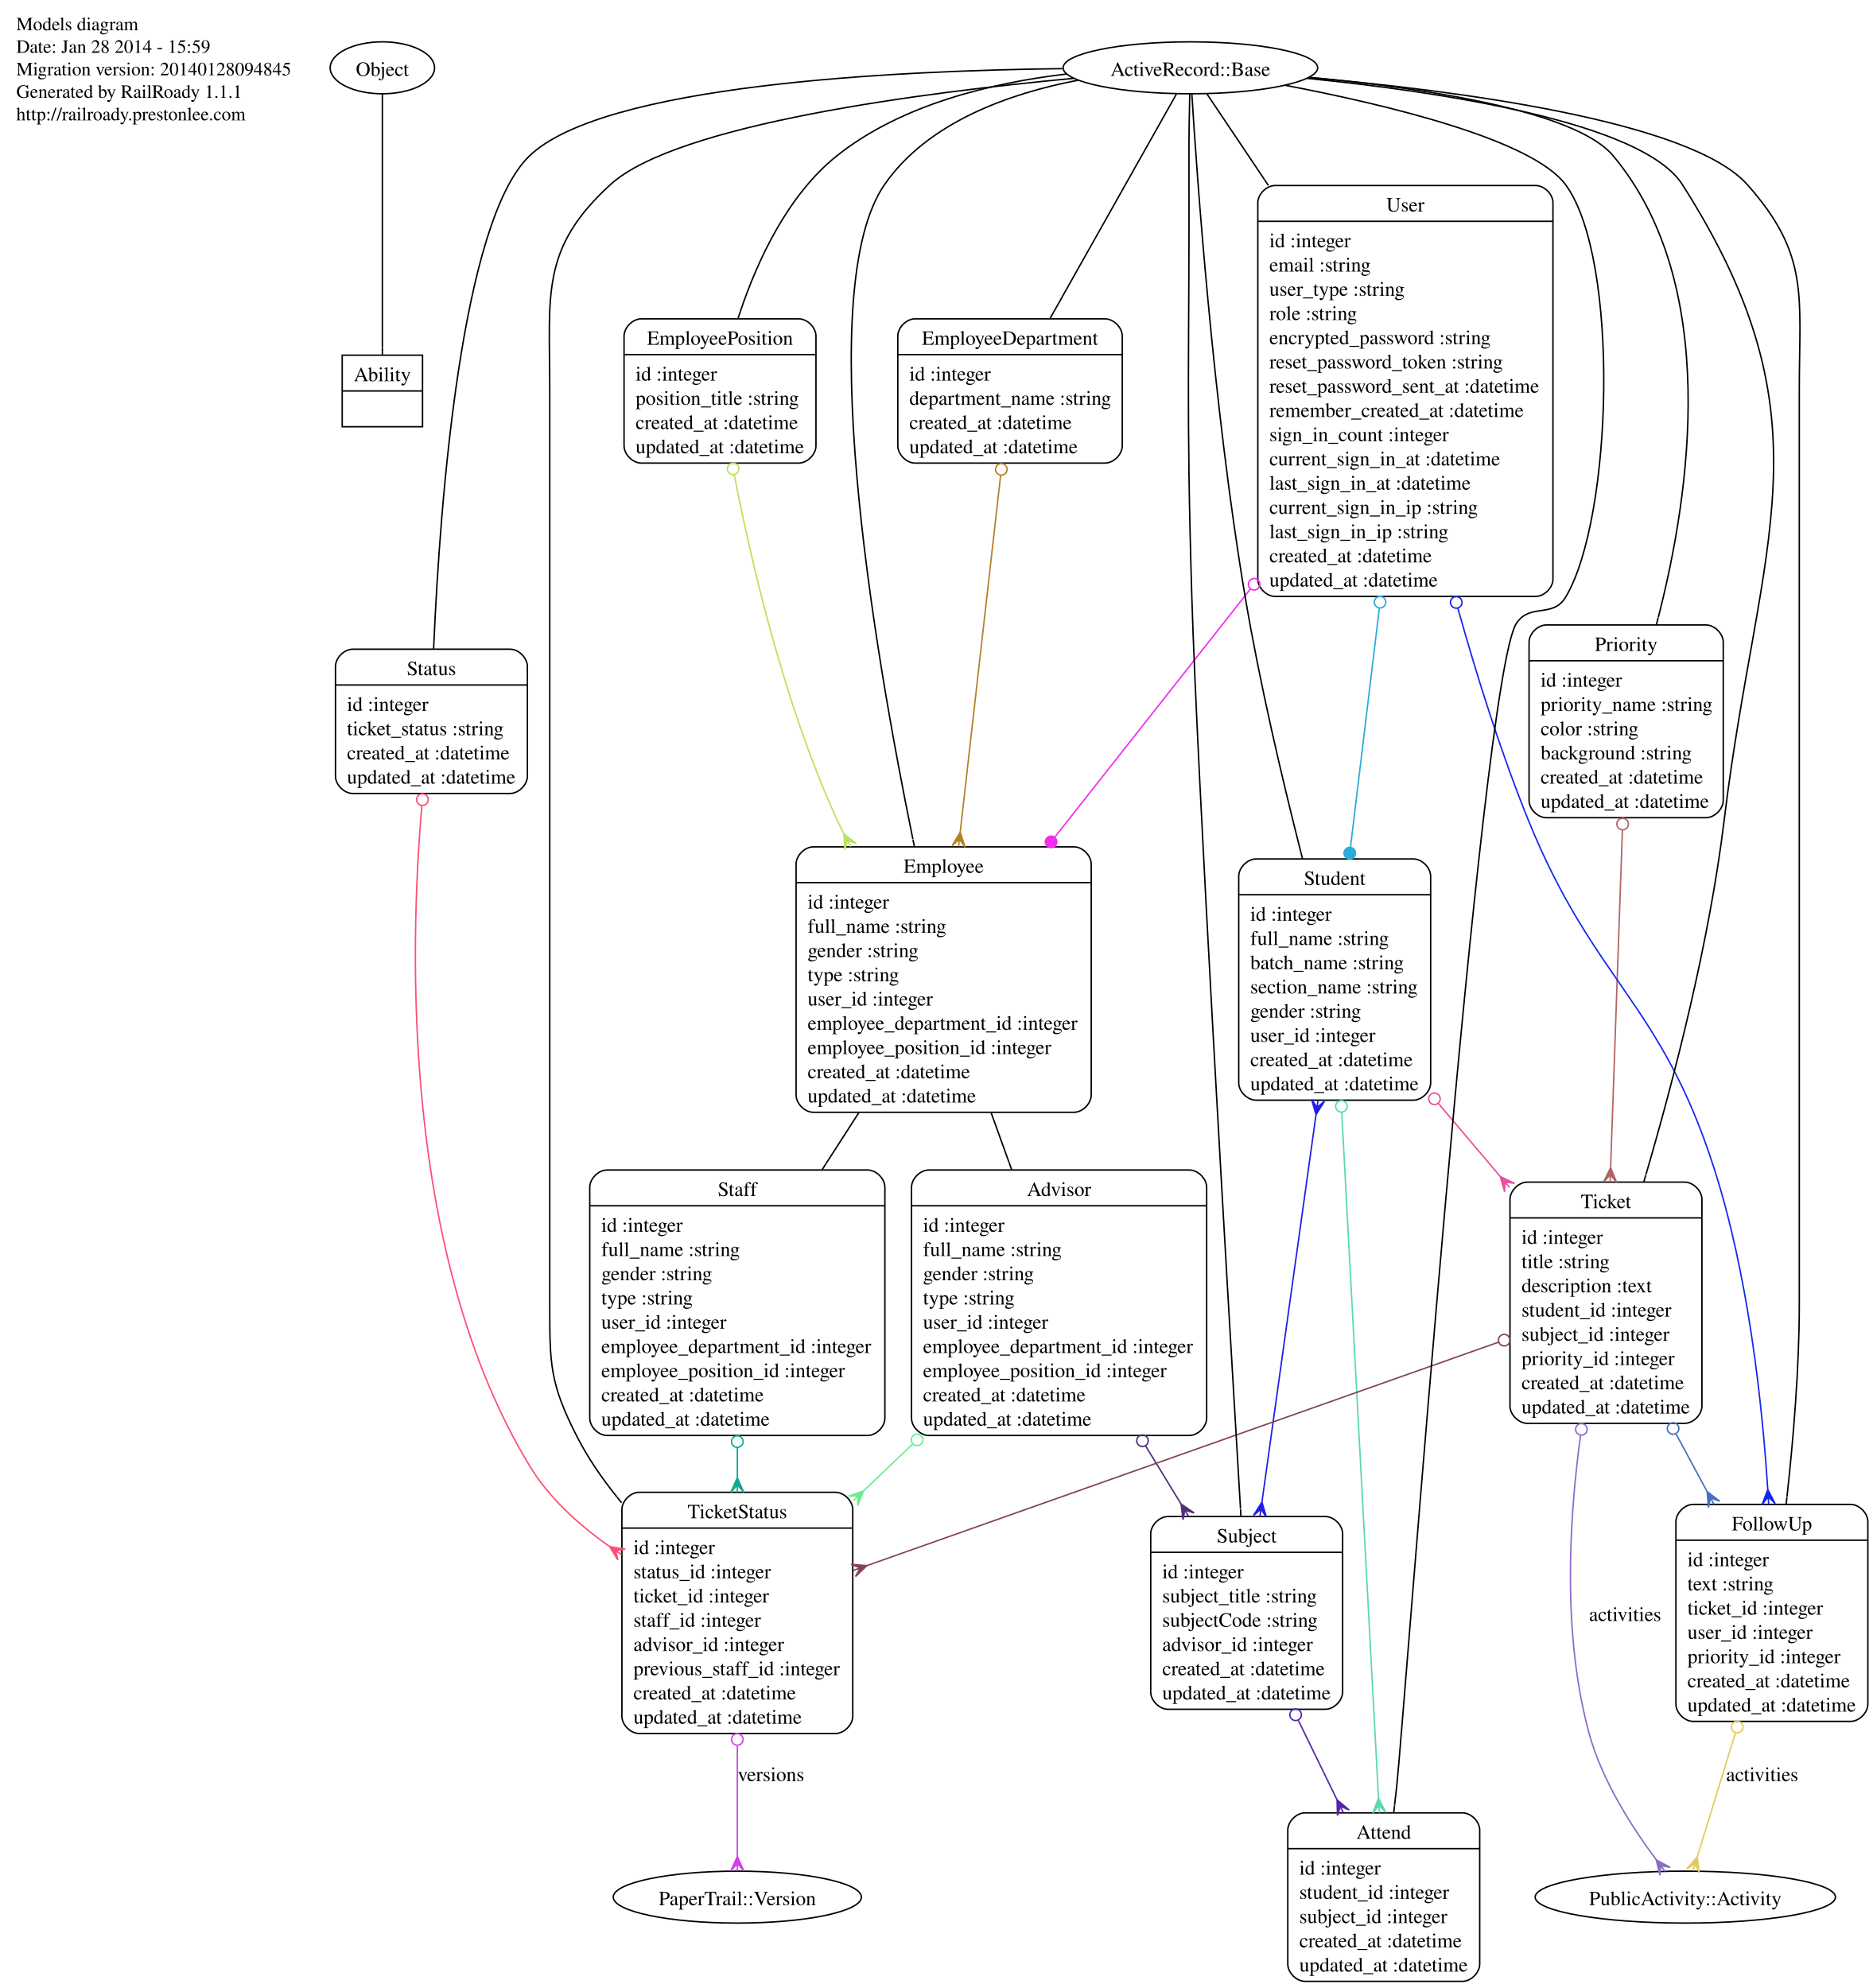
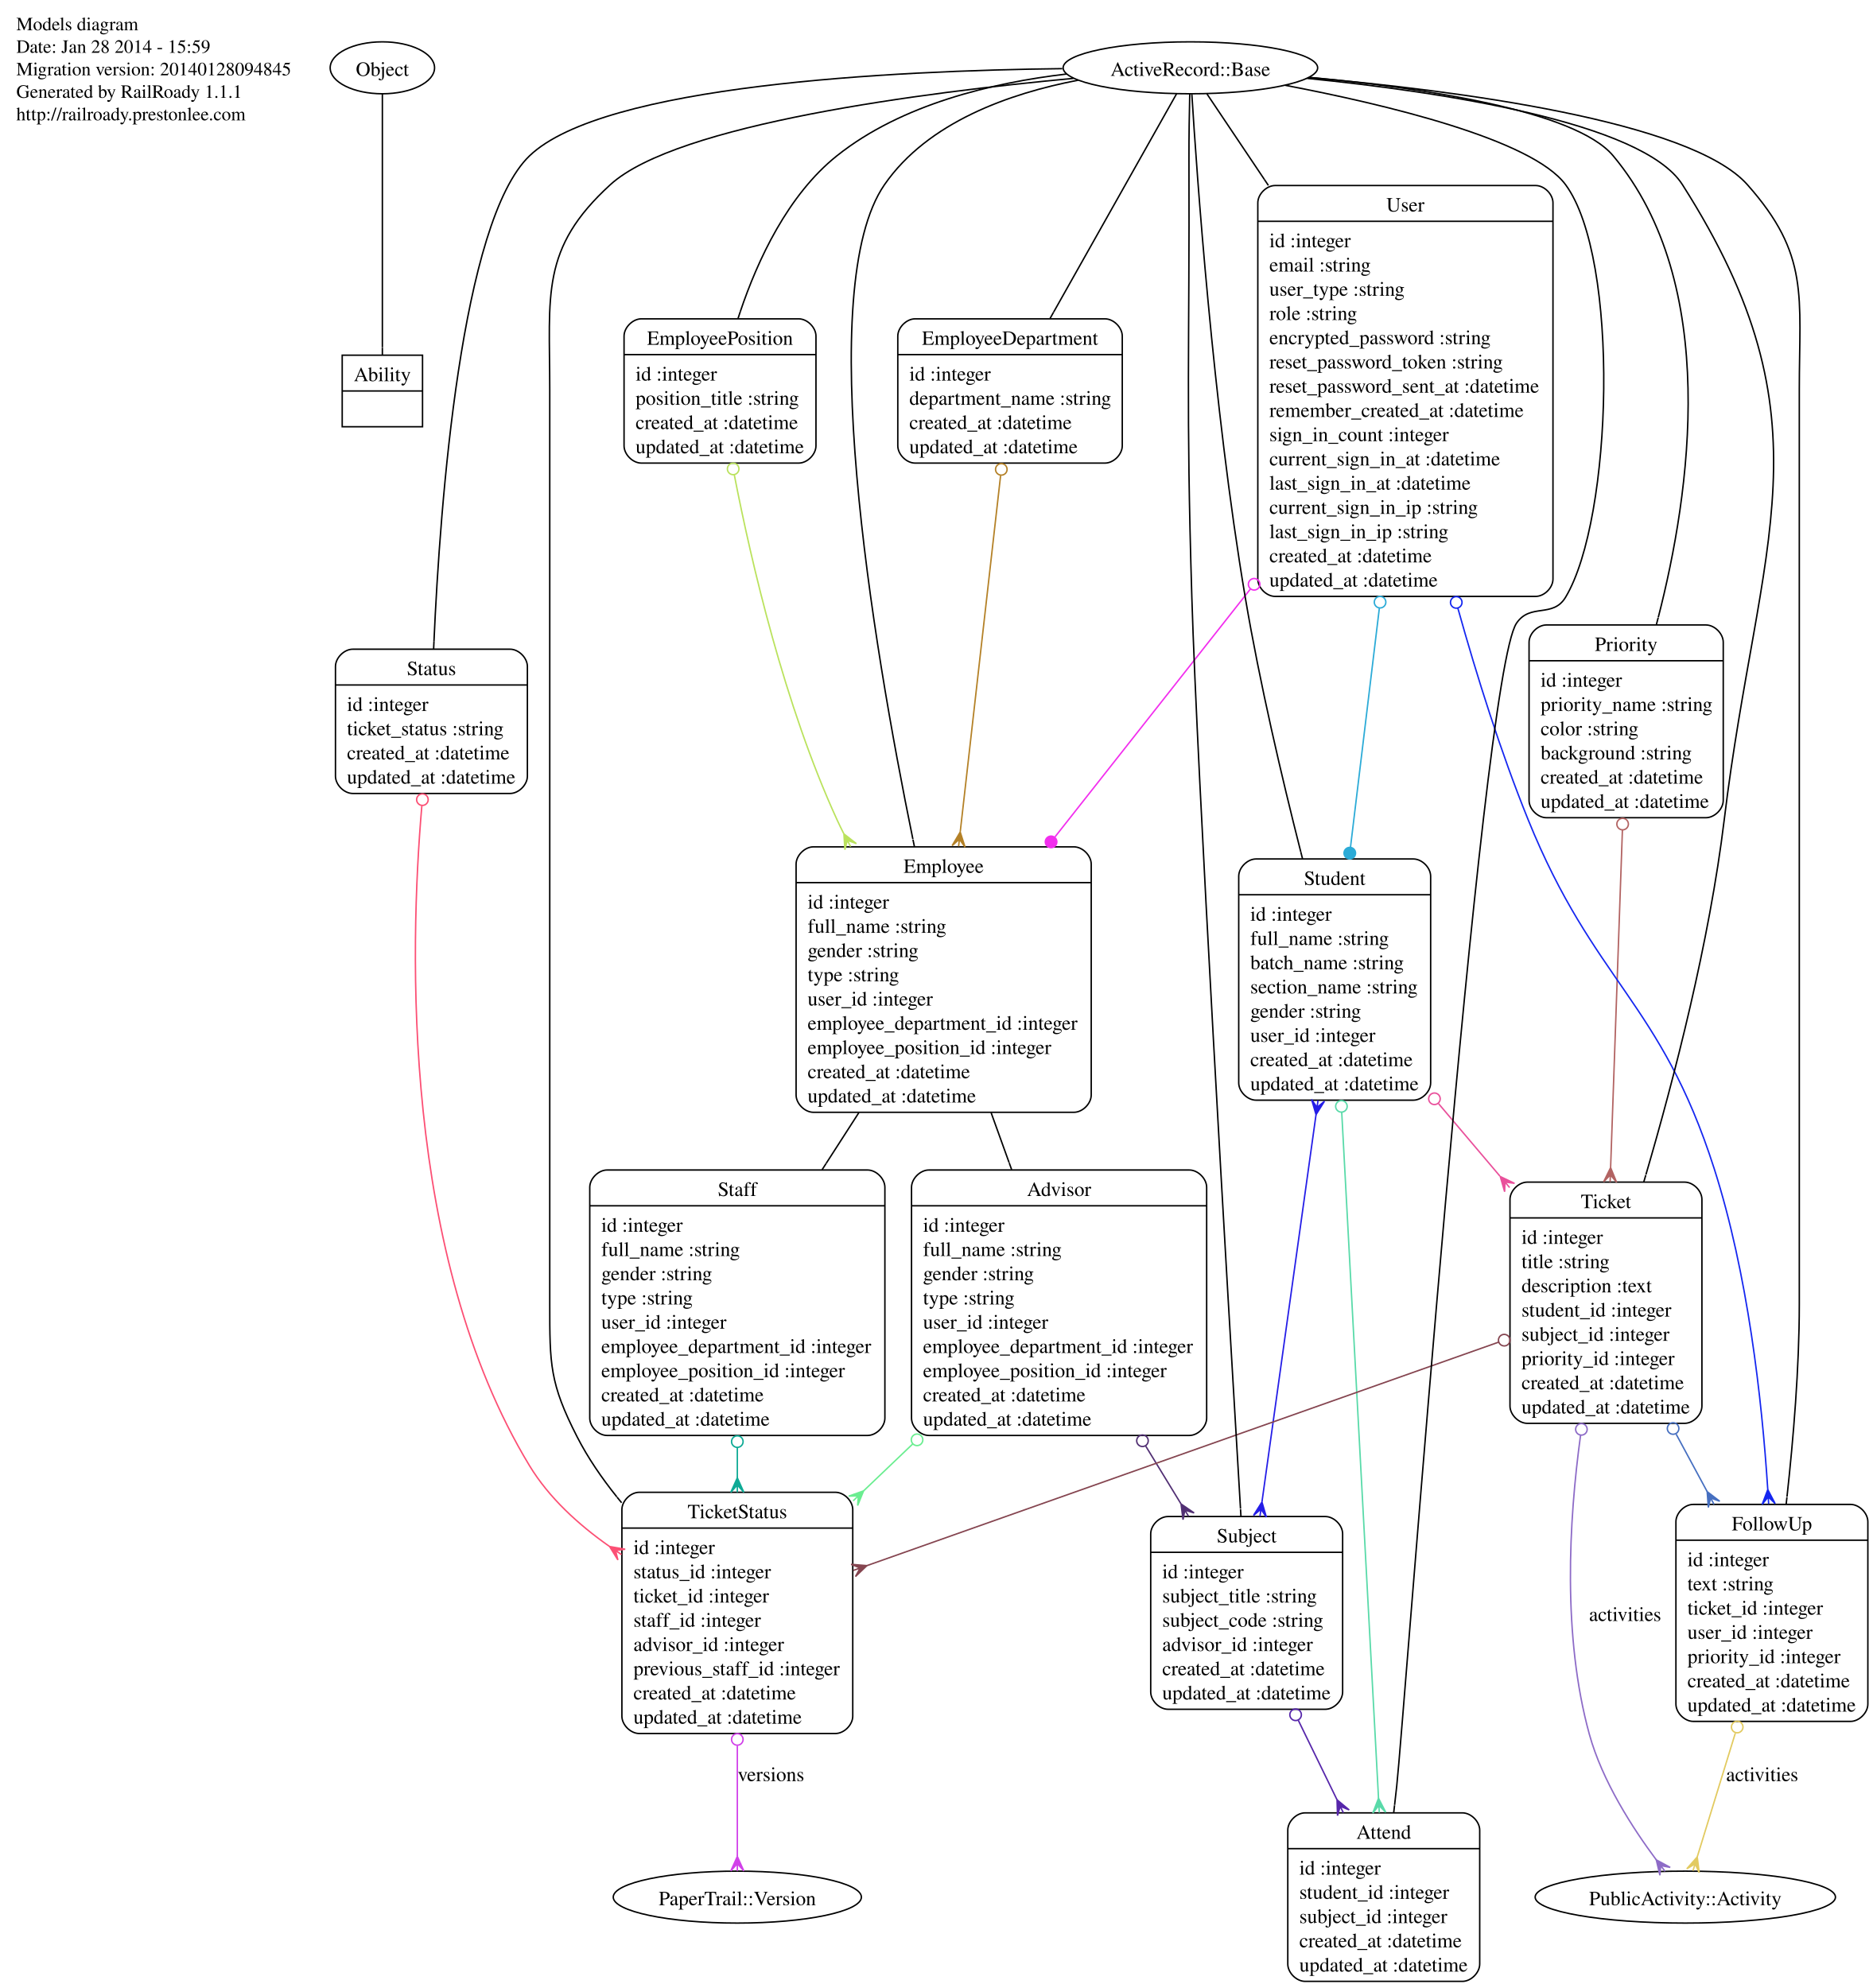
<svg xmlns="http://www.w3.org/2000/svg" width="1298pt" height="1378pt" viewBox="0.00 0.00 1298.00 1378.00">
  <g id="graph0" class="graph" transform="scale(1 1) rotate(0) translate(4 1374)">
    <polygon fill="white" stroke="white" points="-4,4 -4,-1374 1294,-1374 1294,4 -4,4" />
    <g id="node1" class="node">
      <text text-anchor="start" x="7.312" y="-1353" font-family="Times,serif" font-size="13.00">Models diagram</text>
      <text text-anchor="start" x="7.312" y="-1337.4" font-family="Times,serif" font-size="13.00">Date: Jan 28 2014 - 15:59</text>
      <text text-anchor="start" x="7.312" y="-1321.8" font-family="Times,serif" font-size="13.00">Migration version: 20140128094845</text>
      <text text-anchor="start" x="7.312" y="-1306.2" font-family="Times,serif" font-size="13.00">Generated by RailRoady 1.1.1</text>
      <text text-anchor="start" x="7.312" y="-1290.6" font-family="Times,serif" font-size="13.00">http://railroady.prestonlee.com</text>
    </g>
    <g id="node2" class="node">
      <polygon fill="none" stroke="black" points="233.166,-1078.2 233.166,-1127.8 288.834,-1127.8 288.834,-1078.2 233.166,-1078.2" />
      <text text-anchor="middle" x="261" y="-1109.8" font-family="Times,serif" font-size="14.00">Ability</text>
      <polyline fill="none" stroke="black" points="233.166,-1103 288.834,-1103 " />
      <text text-anchor="middle" x="261" y="-1085" font-family="Times,serif" font-size="14.00"> </text>
    </g>
    <g id="node3" class="node">
      <path fill="none" stroke="black" d="M639.729,-379C639.729,-379 820.271,-379 820.271,-379 826.271,-379 832.271,-385 832.271,-391 832.271,-391 832.271,-551 832.271,-551 832.271,-557 826.271,-563 820.271,-563 820.271,-563 639.729,-563 639.729,-563 633.729,-563 627.729,-557 627.729,-551 627.729,-551 627.729,-391 627.729,-391 627.729,-385 633.729,-379 639.729,-379" />
      <text text-anchor="middle" x="730" y="-545" font-family="Times,serif" font-size="14.00">Advisor</text>
      <polyline fill="none" stroke="black" points="627.729,-538.2 832.271,-538.2 " />
      <text text-anchor="start" x="635.729" y="-520.2" font-family="Times,serif" font-size="14.00">id :integer</text>
      <text text-anchor="start" x="635.729" y="-503.4" font-family="Times,serif" font-size="14.00">full_name :string</text>
      <text text-anchor="start" x="635.729" y="-486.6" font-family="Times,serif" font-size="14.00">gender :string</text>
      <text text-anchor="start" x="635.729" y="-469.8" font-family="Times,serif" font-size="14.00">type :string</text>
      <text text-anchor="start" x="635.729" y="-453" font-family="Times,serif" font-size="14.00">user_id :integer</text>
      <text text-anchor="start" x="635.729" y="-436.2" font-family="Times,serif" font-size="14.00">employee_department_id :integer</text>
      <text text-anchor="start" x="635.729" y="-419.4" font-family="Times,serif" font-size="14.00">employee_position_id :integer</text>
      <text text-anchor="start" x="635.729" y="-402.6" font-family="Times,serif" font-size="14.00">created_at :datetime</text>
      <text text-anchor="start" x="635.729" y="-385.8" font-family="Times,serif" font-size="14.00">updated_at :datetime</text>
    </g>
    <g id="node13" class="node">
      <path fill="none" stroke="black" d="M805.495,-189.2C805.495,-189.2 914.505,-189.2 914.505,-189.2 920.505,-189.2 926.505,-195.2 926.505,-201.2 926.505,-201.2 926.505,-310.8 926.505,-310.8 926.505,-316.8 920.505,-322.8 914.505,-322.8 914.505,-322.8 805.495,-322.8 805.495,-322.8 799.495,-322.8 793.495,-316.8 793.495,-310.8 793.495,-310.8 793.495,-201.2 793.495,-201.2 793.495,-195.2 799.495,-189.2 805.495,-189.2" />
      <text text-anchor="middle" x="860" y="-304.8" font-family="Times,serif" font-size="14.00">Subject</text>
      <polyline fill="none" stroke="black" points="793.495,-298 926.505,-298 " />
      <text text-anchor="start" x="801.495" y="-280" font-family="Times,serif" font-size="14.00">id :integer</text>
      <text text-anchor="start" x="801.495" y="-263.2" font-family="Times,serif" font-size="14.00">subject_title :string</text>
-       <text text-anchor="start" x="801.495" y="-246.4" font-family="Times,serif" font-size="14.00">subjectCode :string</text>
+       <text text-anchor="start" x="801.495" y="-246.4" font-family="Times,serif" font-size="14.00">subject_code :string</text>
      <text text-anchor="start" x="801.495" y="-229.6" font-family="Times,serif" font-size="14.00">advisor_id :integer</text>
      <text text-anchor="start" x="801.495" y="-212.8" font-family="Times,serif" font-size="14.00">created_at :datetime</text>
      <text text-anchor="start" x="801.495" y="-196" font-family="Times,serif" font-size="14.00">updated_at :datetime</text>
    </g>
    <g id="edge2" class="edge">
      <path fill="none" stroke="#512f73" d="M790.003,-371.688C798.189,-358.274 806.482,-344.687 814.358,-331.783" />
      <ellipse fill="none" stroke="#512f73" cx="787.781" cy="-375.328" rx="4" ry="4" />
      <polygon fill="#512f73" stroke="#512f73" points="814.528,-331.505 823.578,-325.313 817.133,-327.237 819.737,-322.969 819.737,-322.969 819.737,-322.969 817.133,-327.237 815.896,-320.624 814.528,-331.505 814.528,-331.505" />
    </g>
    <g id="node15" class="node">
      <path fill="none" stroke="black" d="M439.004,-172.4C439.004,-172.4 574.996,-172.4 574.996,-172.4 580.996,-172.4 586.996,-178.4 586.996,-184.4 586.996,-184.4 586.996,-327.6 586.996,-327.6 586.996,-333.6 580.996,-339.6 574.996,-339.6 574.996,-339.6 439.004,-339.6 439.004,-339.6 433.004,-339.6 427.004,-333.6 427.004,-327.6 427.004,-327.6 427.004,-184.4 427.004,-184.4 427.004,-178.4 433.004,-172.4 439.004,-172.4" />
      <text text-anchor="middle" x="507" y="-321.6" font-family="Times,serif" font-size="14.00">TicketStatus</text>
      <polyline fill="none" stroke="black" points="427.004,-314.8 586.996,-314.8 " />
      <text text-anchor="start" x="435.004" y="-296.8" font-family="Times,serif" font-size="14.00">id :integer</text>
      <text text-anchor="start" x="435.004" y="-280" font-family="Times,serif" font-size="14.00">status_id :integer</text>
      <text text-anchor="start" x="435.004" y="-263.2" font-family="Times,serif" font-size="14.00">ticket_id :integer</text>
      <text text-anchor="start" x="435.004" y="-246.4" font-family="Times,serif" font-size="14.00">staff_id :integer</text>
      <text text-anchor="start" x="435.004" y="-229.6" font-family="Times,serif" font-size="14.00">advisor_id :integer</text>
      <text text-anchor="start" x="435.004" y="-212.8" font-family="Times,serif" font-size="14.00">previous_staff_id :integer</text>
      <text text-anchor="start" x="435.004" y="-196" font-family="Times,serif" font-size="14.00">created_at :datetime</text>
      <text text-anchor="start" x="435.004" y="-179.2" font-family="Times,serif" font-size="14.00">updated_at :datetime</text>
    </g>
    <g id="edge3" class="edge">
      <path fill="none" stroke="#6aed90" d="M628.544,-373.093C617.195,-362.254 605.707,-351.281 594.554,-340.628" />
      <ellipse fill="none" stroke="#6aed90" cx="631.565" cy="-375.979" rx="4" ry="4" />
      <polygon fill="#6aed90" stroke="#6aed90" points="594.51,-340.586 590.387,-330.425 590.894,-337.132 587.279,-333.679 587.279,-333.679 587.279,-333.679 590.894,-337.132 584.17,-336.933 594.51,-340.586 594.51,-340.586" />
    </g>
    <g id="node4" class="node">
      <path fill="none" stroke="black" d="M900.495,-0.6C900.495,-0.6 1009.51,-0.6 1009.51,-0.6 1015.51,-0.6 1021.51,-6.6 1021.51,-12.6 1021.51,-12.6 1021.51,-105.4 1021.51,-105.4 1021.51,-111.4 1015.51,-117.4 1009.51,-117.4 1009.51,-117.4 900.495,-117.4 900.495,-117.4 894.495,-117.4 888.495,-111.4 888.495,-105.4 888.495,-105.4 888.495,-12.6 888.495,-12.6 888.495,-6.6 894.495,-0.6 900.495,-0.6" />
      <text text-anchor="middle" x="955" y="-99.4" font-family="Times,serif" font-size="14.00">Attend</text>
      <polyline fill="none" stroke="black" points="888.495,-92.6 1021.51,-92.6 " />
      <text text-anchor="start" x="896.495" y="-74.6" font-family="Times,serif" font-size="14.00">id :integer</text>
      <text text-anchor="start" x="896.495" y="-57.8" font-family="Times,serif" font-size="14.00">student_id :integer</text>
      <text text-anchor="start" x="896.495" y="-41" font-family="Times,serif" font-size="14.00">subject_id :integer</text>
      <text text-anchor="start" x="896.495" y="-24.2" font-family="Times,serif" font-size="14.00">created_at :datetime</text>
      <text text-anchor="start" x="896.495" y="-7.4" font-family="Times,serif" font-size="14.00">updated_at :datetime</text>
    </g>
    <g id="node5" class="node">
      <path fill="none" stroke="black" d="M559.729,-603C559.729,-603 740.271,-603 740.271,-603 746.271,-603 752.271,-609 752.271,-615 752.271,-615 752.271,-775 752.271,-775 752.271,-781 746.271,-787 740.271,-787 740.271,-787 559.729,-787 559.729,-787 553.729,-787 547.729,-781 547.729,-775 547.729,-775 547.729,-615 547.729,-615 547.729,-609 553.729,-603 559.729,-603" />
      <text text-anchor="middle" x="650" y="-769" font-family="Times,serif" font-size="14.00">Employee</text>
      <polyline fill="none" stroke="black" points="547.729,-762.2 752.271,-762.2 " />
      <text text-anchor="start" x="555.729" y="-744.2" font-family="Times,serif" font-size="14.00">id :integer</text>
      <text text-anchor="start" x="555.729" y="-727.4" font-family="Times,serif" font-size="14.00">full_name :string</text>
      <text text-anchor="start" x="555.729" y="-710.6" font-family="Times,serif" font-size="14.00">gender :string</text>
      <text text-anchor="start" x="555.729" y="-693.8" font-family="Times,serif" font-size="14.00">type :string</text>
      <text text-anchor="start" x="555.729" y="-677" font-family="Times,serif" font-size="14.00">user_id :integer</text>
      <text text-anchor="start" x="555.729" y="-660.2" font-family="Times,serif" font-size="14.00">employee_department_id :integer</text>
      <text text-anchor="start" x="555.729" y="-643.4" font-family="Times,serif" font-size="14.00">employee_position_id :integer</text>
      <text text-anchor="start" x="555.729" y="-626.6" font-family="Times,serif" font-size="14.00">created_at :datetime</text>
      <text text-anchor="start" x="555.729" y="-609.8" font-family="Times,serif" font-size="14.00">updated_at :datetime</text>
    </g>
    <g id="edge4" class="edge">
      <path fill="none" stroke="black" d="M682.885,-602.743C686.996,-591.337 691.209,-579.644 695.346,-568.166" />
      <polyline fill="none" stroke="black" points="697.113,-563.261 695.418,-567.965 " />
    </g>
    <g id="node10" class="node">
      <path fill="none" stroke="black" d="M416.729,-379C416.729,-379 597.271,-379 597.271,-379 603.271,-379 609.271,-385 609.271,-391 609.271,-391 609.271,-551 609.271,-551 609.271,-557 603.271,-563 597.271,-563 597.271,-563 416.729,-563 416.729,-563 410.729,-563 404.729,-557 404.729,-551 404.729,-551 404.729,-391 404.729,-391 404.729,-385 410.729,-379 416.729,-379" />
      <text text-anchor="middle" x="507" y="-545" font-family="Times,serif" font-size="14.00">Staff</text>
      <polyline fill="none" stroke="black" points="404.729,-538.2 609.271,-538.2 " />
      <text text-anchor="start" x="412.729" y="-520.2" font-family="Times,serif" font-size="14.00">id :integer</text>
      <text text-anchor="start" x="412.729" y="-503.4" font-family="Times,serif" font-size="14.00">full_name :string</text>
      <text text-anchor="start" x="412.729" y="-486.6" font-family="Times,serif" font-size="14.00">gender :string</text>
      <text text-anchor="start" x="412.729" y="-469.8" font-family="Times,serif" font-size="14.00">type :string</text>
      <text text-anchor="start" x="412.729" y="-453" font-family="Times,serif" font-size="14.00">user_id :integer</text>
      <text text-anchor="start" x="412.729" y="-436.2" font-family="Times,serif" font-size="14.00">employee_department_id :integer</text>
      <text text-anchor="start" x="412.729" y="-419.4" font-family="Times,serif" font-size="14.00">employee_position_id :integer</text>
      <text text-anchor="start" x="412.729" y="-402.6" font-family="Times,serif" font-size="14.00">created_at :datetime</text>
      <text text-anchor="start" x="412.729" y="-385.8" font-family="Times,serif" font-size="14.00">updated_at :datetime</text>
    </g>
    <g id="edge16" class="edge">
      <path fill="none" stroke="black" d="M591.217,-602.743C583.739,-591.133 576.069,-579.226 568.549,-567.551" />
      <polyline fill="none" stroke="black" points="565.785,-563.261 568.493,-567.465 " />
    </g>
    <g id="node6" class="node">
      <path fill="none" stroke="black" d="M630.215,-1053C630.215,-1053 761.785,-1053 761.785,-1053 767.785,-1053 773.785,-1059 773.785,-1065 773.785,-1065 773.785,-1141 773.785,-1141 773.785,-1147 767.785,-1153 761.785,-1153 761.785,-1153 630.215,-1153 630.215,-1153 624.215,-1153 618.215,-1147 618.215,-1141 618.215,-1141 618.215,-1065 618.215,-1065 618.215,-1059 624.215,-1053 630.215,-1053" />
      <text text-anchor="middle" x="696" y="-1135" font-family="Times,serif" font-size="14.00">EmployeeDepartment</text>
      <polyline fill="none" stroke="black" points="618.215,-1128.2 773.785,-1128.2 " />
      <text text-anchor="start" x="626.215" y="-1110.2" font-family="Times,serif" font-size="14.00">id :integer</text>
      <text text-anchor="start" x="626.215" y="-1093.4" font-family="Times,serif" font-size="14.00">department_name :string</text>
      <text text-anchor="start" x="626.215" y="-1076.6" font-family="Times,serif" font-size="14.00">created_at :datetime</text>
      <text text-anchor="start" x="626.215" y="-1059.8" font-family="Times,serif" font-size="14.00">updated_at :datetime</text>
    </g>
    <g id="edge7" class="edge">
      <path fill="none" stroke="#b48127" d="M689.46,-1044.28C682.2,-980.201 670.343,-875.551 661.519,-797.667" />
      <ellipse fill="none" stroke="#b48127" cx="689.955" cy="-1048.65" rx="4" ry="4" />
      <polygon fill="#b48127" stroke="#b48127" points="661.475,-797.281 664.821,-786.838 660.912,-792.313 660.349,-787.345 660.349,-787.345 660.349,-787.345 660.912,-792.313 655.878,-787.851 661.475,-797.281 661.475,-797.281" />
    </g>
    <g id="node7" class="node">
      <path fill="none" stroke="black" d="M440.495,-1053C440.495,-1053 549.505,-1053 549.505,-1053 555.505,-1053 561.505,-1059 561.505,-1065 561.505,-1065 561.505,-1141 561.505,-1141 561.505,-1147 555.505,-1153 549.505,-1153 549.505,-1153 440.495,-1153 440.495,-1153 434.495,-1153 428.495,-1147 428.495,-1141 428.495,-1141 428.495,-1065 428.495,-1065 428.495,-1059 434.495,-1053 440.495,-1053" />
      <text text-anchor="middle" x="495" y="-1135" font-family="Times,serif" font-size="14.00">EmployeePosition</text>
      <polyline fill="none" stroke="black" points="428.495,-1128.2 561.505,-1128.2 " />
      <text text-anchor="start" x="436.495" y="-1110.2" font-family="Times,serif" font-size="14.00">id :integer</text>
      <text text-anchor="start" x="436.495" y="-1093.4" font-family="Times,serif" font-size="14.00">position_title :string</text>
      <text text-anchor="start" x="436.495" y="-1076.6" font-family="Times,serif" font-size="14.00">created_at :datetime</text>
      <text text-anchor="start" x="436.495" y="-1059.8" font-family="Times,serif" font-size="14.00">updated_at :datetime</text>
    </g>
    <g id="edge9" class="edge">
      <path fill="none" stroke="#bae25d" d="M504.89,-1044.91C516.762,-983.863 539.734,-885.151 576,-806 577.483,-802.763 579.057,-799.516 580.706,-796.271" />
      <ellipse fill="none" stroke="#bae25d" cx="504.111" cy="-1048.97" rx="4" ry="4" />
      <polygon fill="#bae25d" stroke="#bae25d" points="580.858,-795.984 589.513,-789.25 583.197,-791.565 585.535,-787.145 585.535,-787.145 585.535,-787.145 583.197,-791.565 581.558,-785.04 580.858,-795.984 580.858,-795.984" />
    </g>
    <g id="node8" class="node">
      <path fill="none" stroke="black" d="M1169.49,-180.8C1169.49,-180.8 1278.51,-180.8 1278.51,-180.8 1284.51,-180.8 1290.51,-186.8 1290.51,-192.8 1290.51,-192.8 1290.51,-319.2 1290.51,-319.2 1290.51,-325.2 1284.51,-331.2 1278.51,-331.2 1278.51,-331.2 1169.49,-331.2 1169.49,-331.2 1163.49,-331.2 1157.49,-325.2 1157.49,-319.2 1157.49,-319.2 1157.49,-192.8 1157.49,-192.8 1157.49,-186.8 1163.49,-180.8 1169.49,-180.8" />
      <text text-anchor="middle" x="1224" y="-313.2" font-family="Times,serif" font-size="14.00">FollowUp</text>
      <polyline fill="none" stroke="black" points="1157.49,-306.4 1290.51,-306.4 " />
      <text text-anchor="start" x="1165.49" y="-288.4" font-family="Times,serif" font-size="14.00">id :integer</text>
      <text text-anchor="start" x="1165.49" y="-271.6" font-family="Times,serif" font-size="14.00">text :string</text>
      <text text-anchor="start" x="1165.49" y="-254.8" font-family="Times,serif" font-size="14.00">ticket_id :integer</text>
      <text text-anchor="start" x="1165.49" y="-238" font-family="Times,serif" font-size="14.00">user_id :integer</text>
      <text text-anchor="start" x="1165.49" y="-221.2" font-family="Times,serif" font-size="14.00">priority_id :integer</text>
      <text text-anchor="start" x="1165.49" y="-204.4" font-family="Times,serif" font-size="14.00">created_at :datetime</text>
      <text text-anchor="start" x="1165.49" y="-187.6" font-family="Times,serif" font-size="14.00">updated_at :datetime</text>
    </g>
    <g id="node19" class="node">
      <ellipse fill="none" stroke="black" cx="1164" cy="-59" rx="104.071" ry="18" />
      <text text-anchor="middle" x="1164" y="-53.4" font-family="Times,serif" font-size="14.00">PublicActivity::Activity</text>
    </g>
    <g id="edge11" class="edge">
      <path fill="none" stroke="#e2ca60" d="M1198.68,-172.712C1189.24,-142.02 1179.16,-109.267 1172.31,-87.023" />
      <ellipse fill="none" stroke="#e2ca60" cx="1199.97" cy="-176.899" rx="4" ry="4" />
      <polygon fill="#e2ca60" stroke="#e2ca60" points="1172.26,-86.853 1173.62,-75.972 1170.79,-82.075 1169.32,-77.296 1169.32,-77.296 1169.32,-77.296 1170.79,-82.075 1165.02,-78.619 1172.26,-86.853 1172.26,-86.853" />
      <text text-anchor="middle" x="1217.27" y="-139.4" font-family="Times,serif" font-size="14.00">activities</text>
    </g>
    <g id="node9" class="node">
      <path fill="none" stroke="black" d="M1067.71,-807.2C1067.71,-807.2 1178.29,-807.2 1178.29,-807.2 1184.29,-807.2 1190.29,-813.2 1190.29,-819.2 1190.29,-819.2 1190.29,-928.8 1190.29,-928.8 1190.29,-934.8 1184.29,-940.8 1178.29,-940.8 1178.29,-940.8 1067.71,-940.8 1067.71,-940.8 1061.71,-940.8 1055.71,-934.8 1055.71,-928.8 1055.71,-928.8 1055.71,-819.2 1055.71,-819.2 1055.71,-813.2 1061.71,-807.2 1067.71,-807.2" />
      <text text-anchor="middle" x="1123" y="-922.8" font-family="Times,serif" font-size="14.00">Priority</text>
      <polyline fill="none" stroke="black" points="1055.71,-916 1190.29,-916 " />
      <text text-anchor="start" x="1063.71" y="-898" font-family="Times,serif" font-size="14.00">id :integer</text>
      <text text-anchor="start" x="1063.71" y="-881.2" font-family="Times,serif" font-size="14.00">priority_name :string</text>
      <text text-anchor="start" x="1063.71" y="-864.4" font-family="Times,serif" font-size="14.00">color :string</text>
      <text text-anchor="start" x="1063.71" y="-847.6" font-family="Times,serif" font-size="14.00">background :string</text>
      <text text-anchor="start" x="1063.71" y="-830.8" font-family="Times,serif" font-size="14.00">created_at :datetime</text>
      <text text-anchor="start" x="1063.71" y="-814" font-family="Times,serif" font-size="14.00">updated_at :datetime</text>
    </g>
    <g id="node14" class="node">
      <path fill="none" stroke="black" d="M1054.49,-387.4C1054.49,-387.4 1163.51,-387.4 1163.51,-387.4 1169.51,-387.4 1175.51,-393.4 1175.51,-399.4 1175.51,-399.4 1175.51,-542.6 1175.51,-542.6 1175.51,-548.6 1169.51,-554.6 1163.51,-554.6 1163.51,-554.6 1054.49,-554.6 1054.49,-554.6 1048.49,-554.6 1042.49,-548.6 1042.49,-542.6 1042.49,-542.6 1042.49,-399.4 1042.49,-399.4 1042.49,-393.4 1048.49,-387.4 1054.49,-387.4" />
      <text text-anchor="middle" x="1109" y="-536.6" font-family="Times,serif" font-size="14.00">Ticket</text>
      <polyline fill="none" stroke="black" points="1042.49,-529.8 1175.51,-529.8 " />
      <text text-anchor="start" x="1050.49" y="-511.8" font-family="Times,serif" font-size="14.00">id :integer</text>
      <text text-anchor="start" x="1050.49" y="-495" font-family="Times,serif" font-size="14.00">title :string</text>
      <text text-anchor="start" x="1050.49" y="-478.2" font-family="Times,serif" font-size="14.00">description :text</text>
      <text text-anchor="start" x="1050.49" y="-461.4" font-family="Times,serif" font-size="14.00">student_id :integer</text>
      <text text-anchor="start" x="1050.49" y="-444.6" font-family="Times,serif" font-size="14.00">subject_id :integer</text>
      <text text-anchor="start" x="1050.49" y="-427.8" font-family="Times,serif" font-size="14.00">priority_id :integer</text>
      <text text-anchor="start" x="1050.49" y="-411" font-family="Times,serif" font-size="14.00">created_at :datetime</text>
      <text text-anchor="start" x="1050.49" y="-394.2" font-family="Times,serif" font-size="14.00">updated_at :datetime</text>
    </g>
    <g id="edge13" class="edge">
      <path fill="none" stroke="#b26362" d="M1120.4,-798.513C1118.1,-732.538 1114.72,-635.95 1112.24,-564.936" />
      <ellipse fill="none" stroke="#b26362" cx="1120.55" cy="-802.785" rx="4" ry="4" />
      <polygon fill="#b26362" stroke="#b26362" points="1112.23,-564.644 1116.38,-554.494 1112.06,-559.648 1111.89,-554.651 1111.89,-554.651 1111.89,-554.651 1112.06,-559.648 1107.39,-554.808 1112.23,-564.644 1112.23,-564.644" />
    </g>
    <g id="edge15" class="edge">
      <path fill="none" stroke="#0eaa95" d="M507,-370.491C507,-363.557 507,-356.583 507,-349.687" />
      <ellipse fill="none" stroke="#0eaa95" cx="507" cy="-374.742" rx="4" ry="4" />
      <polygon fill="#0eaa95" stroke="#0eaa95" points="507,-349.654 511.5,-339.654 507,-344.654 507,-339.654 507,-339.654 507,-339.654 507,-344.654 502.5,-339.654 507,-349.654 507,-349.654" />
    </g>
    <g id="node11" class="node">
      <path fill="none" stroke="black" d="M240.495,-824C240.495,-824 349.505,-824 349.505,-824 355.505,-824 361.505,-830 361.505,-836 361.505,-836 361.505,-912 361.505,-912 361.505,-918 355.505,-924 349.505,-924 349.505,-924 240.495,-924 240.495,-924 234.495,-924 228.495,-918 228.495,-912 228.495,-912 228.495,-836 228.495,-836 228.495,-830 234.495,-824 240.495,-824" />
      <text text-anchor="middle" x="295" y="-906" font-family="Times,serif" font-size="14.00">Status</text>
      <polyline fill="none" stroke="black" points="228.495,-899.2 361.505,-899.2 " />
      <text text-anchor="start" x="236.495" y="-881.2" font-family="Times,serif" font-size="14.00">id :integer</text>
      <text text-anchor="start" x="236.495" y="-864.4" font-family="Times,serif" font-size="14.00">ticket_status :string</text>
      <text text-anchor="start" x="236.495" y="-847.6" font-family="Times,serif" font-size="14.00">created_at :datetime</text>
      <text text-anchor="start" x="236.495" y="-830.8" font-family="Times,serif" font-size="14.00">updated_at :datetime</text>
    </g>
    <g id="edge17" class="edge">
      <path fill="none" stroke="#fc4f74" d="M288.362,-815.487C279.663,-714.853 274.633,-503.691 363,-358 376.491,-335.757 396.95,-317.133 418.245,-302.183" />
      <ellipse fill="none" stroke="#fc4f74" cx="288.744" cy="-819.724" rx="4" ry="4" />
      <polygon fill="#fc4f74" stroke="#fc4f74" points="418.473,-302.029 429.277,-300.151 422.614,-299.226 426.755,-296.424 426.755,-296.424 426.755,-296.424 422.614,-299.226 424.233,-292.697 418.473,-302.029 418.473,-302.029" />
    </g>
    <g id="node12" class="node">
      <path fill="none" stroke="black" d="M866.495,-611.4C866.495,-611.4 975.505,-611.4 975.505,-611.4 981.505,-611.4 987.505,-617.4 987.505,-623.4 987.505,-623.4 987.505,-766.6 987.505,-766.6 987.505,-772.6 981.505,-778.6 975.505,-778.6 975.505,-778.6 866.495,-778.6 866.495,-778.6 860.495,-778.6 854.495,-772.6 854.495,-766.6 854.495,-766.6 854.495,-623.4 854.495,-623.4 854.495,-617.4 860.495,-611.4 866.495,-611.4" />
      <text text-anchor="middle" x="921" y="-760.6" font-family="Times,serif" font-size="14.00">Student</text>
      <polyline fill="none" stroke="black" points="854.495,-753.8 987.505,-753.8 " />
      <text text-anchor="start" x="862.495" y="-735.8" font-family="Times,serif" font-size="14.00">id :integer</text>
      <text text-anchor="start" x="862.495" y="-719" font-family="Times,serif" font-size="14.00">full_name :string</text>
      <text text-anchor="start" x="862.495" y="-702.2" font-family="Times,serif" font-size="14.00">batch_name :string</text>
      <text text-anchor="start" x="862.495" y="-685.4" font-family="Times,serif" font-size="14.00">section_name :string</text>
      <text text-anchor="start" x="862.495" y="-668.6" font-family="Times,serif" font-size="14.00">gender :string</text>
      <text text-anchor="start" x="862.495" y="-651.8" font-family="Times,serif" font-size="14.00">user_id :integer</text>
      <text text-anchor="start" x="862.495" y="-635" font-family="Times,serif" font-size="14.00">created_at :datetime</text>
      <text text-anchor="start" x="862.495" y="-618.2" font-family="Times,serif" font-size="14.00">updated_at :datetime</text>
    </g>
    <g id="edge19" class="edge">
      <path fill="none" stroke="#59daa9" d="M925.884,-602.934C932.786,-474.224 945.237,-242.051 951.376,-127.569" />
      <ellipse fill="none" stroke="#59daa9" cx="925.659" cy="-607.121" rx="4" ry="4" />
      <polygon fill="#59daa9" stroke="#59daa9" points="951.379,-127.516 956.408,-117.772 951.647,-122.523 951.915,-117.531 951.915,-117.531 951.915,-117.531 951.647,-122.523 947.421,-117.29 951.379,-127.516 951.379,-127.516" />
    </g>
    <g id="edge20" class="edge">
      <path fill="none" stroke="#241de7" d="M908.059,-601.293C896.923,-521.514 881.05,-407.803 870.64,-333.221" />
      <polygon fill="#241de7" stroke="#241de7" points="908.072,-601.386 904.998,-611.912 908.763,-606.338 909.455,-611.29 909.455,-611.29 909.455,-611.29 908.763,-606.338 913.911,-610.668 908.072,-601.386 908.072,-601.386" />
      <polygon fill="#241de7" stroke="#241de7" points="870.59,-332.869 873.665,-322.343 869.899,-327.917 869.208,-322.965 869.208,-322.965 869.208,-322.965 869.899,-327.917 864.751,-323.587 870.59,-332.869 870.59,-332.869" />
    </g>
    <g id="edge21" class="edge">
      <path fill="none" stroke="#e9509b" d="M992.994,-608.985C1006.9,-592.568 1021.48,-575.347 1035.43,-558.871" />
      <ellipse fill="none" stroke="#e9509b" cx="990.131" cy="-612.366" rx="4" ry="4" />
      <polygon fill="#e9509b" stroke="#e9509b" points="1035.76,-558.481 1045.66,-553.758 1038.99,-554.666 1042.23,-550.85 1042.23,-550.85 1042.23,-550.85 1038.99,-554.666 1038.79,-547.942 1035.76,-558.481 1035.76,-558.481" />
    </g>
    <g id="edge23" class="edge">
      <path fill="none" stroke="#5626aa" d="M895.779,-181.559C904.573,-163.507 913.939,-144.282 922.566,-126.575" />
      <ellipse fill="none" stroke="#5626aa" cx="893.915" cy="-185.386" rx="4" ry="4" />
      <polygon fill="#5626aa" stroke="#5626aa" points="922.623,-126.458 931.048,-119.439 924.813,-121.963 927.003,-117.468 927.003,-117.468 927.003,-117.468 924.813,-121.963 922.957,-115.497 922.623,-126.458 922.623,-126.458" />
    </g>
    <g id="edge27" class="edge">
      <path fill="none" stroke="#466fc0" d="M1157.63,-379.934C1164.74,-366.757 1172.04,-353.235 1179.08,-340.203" />
      <ellipse fill="none" stroke="#466fc0" cx="1155.53" cy="-383.824" rx="4" ry="4" />
      <polygon fill="#466fc0" stroke="#466fc0" points="1179.15,-340.069 1187.86,-333.407 1181.53,-335.669 1183.9,-331.269 1183.9,-331.269 1183.9,-331.269 1181.53,-335.669 1179.94,-329.131 1179.15,-340.069 1179.15,-340.069" />
    </g>
    <g id="edge26" class="edge">
      <path fill="none" stroke="#854550" d="M1034.6,-443.676C923.854,-404.492 715.947,-330.93 596.864,-288.796" />
      <ellipse fill="none" stroke="#854550" cx="1038.5" cy="-445.057" rx="4" ry="4" />
      <polygon fill="#854550" stroke="#854550" points="596.816,-288.779 588.889,-281.201 592.102,-287.111 587.388,-285.443 587.388,-285.443 587.388,-285.443 592.102,-287.111 585.887,-289.685 596.816,-288.779 596.816,-288.779" />
    </g>
    <g id="edge25" class="edge">
      <path fill="none" stroke="#8d6bc7" d="M1091.42,-379.258C1083.21,-319.359 1078.86,-239.729 1097.46,-172 1106.45,-139.269 1127.77,-106.422 1143.87,-84.845" />
      <ellipse fill="none" stroke="#8d6bc7" cx="1091.98" cy="-383.243" rx="4" ry="4" />
      <polygon fill="#8d6bc7" stroke="#8d6bc7" points="1143.89,-84.818 1153.54,-79.608 1146.93,-80.846 1149.97,-76.874 1149.97,-76.874 1149.97,-76.874 1146.93,-80.846 1146.39,-74.141 1143.89,-84.818 1143.89,-84.818" />
      <text text-anchor="middle" x="1122.27" y="-250.4" font-family="Times,serif" font-size="14.00">activities</text>
    </g>
    <g id="node20" class="node">
      <ellipse fill="none" stroke="black" cx="507" cy="-59" rx="85.989" ry="18" />
      <text text-anchor="middle" x="507" y="-53.4" font-family="Times,serif" font-size="14.00">PaperTrail::Version</text>
    </g>
    <g id="edge29" class="edge">
      <path fill="none" stroke="#d141e9" d="M507,-163.942C507,-136.095 507,-107.544 507,-87.429" />
      <ellipse fill="none" stroke="#d141e9" cx="507" cy="-168.302" rx="4" ry="4" />
      <polygon fill="#d141e9" stroke="#d141e9" points="507,-87.179 511.5,-77.179 507,-82.179 507,-77.179 507,-77.179 507,-77.179 507,-82.179 502.5,-77.179 507,-87.179 507,-87.179" />
      <text text-anchor="middle" x="530.331" y="-139.4" font-family="Times,serif" font-size="14.00">versions</text>
    </g>
    <g id="node16" class="node">
      <path fill="none" stroke="black" d="M879.722,-960.6C879.722,-960.6 1060.28,-960.6 1060.28,-960.6 1066.28,-960.6 1072.28,-966.6 1072.28,-972.6 1072.28,-972.6 1072.28,-1233.4 1072.28,-1233.4 1072.28,-1239.4 1066.28,-1245.4 1060.28,-1245.4 1060.28,-1245.4 879.722,-1245.4 879.722,-1245.4 873.722,-1245.4 867.722,-1239.4 867.722,-1233.4 867.722,-1233.4 867.722,-972.6 867.722,-972.6 867.722,-966.6 873.722,-960.6 879.722,-960.6" />
      <text text-anchor="middle" x="970" y="-1227.4" font-family="Times,serif" font-size="14.00">User</text>
      <polyline fill="none" stroke="black" points="867.722,-1220.6 1072.28,-1220.6 " />
      <text text-anchor="start" x="875.722" y="-1202.6" font-family="Times,serif" font-size="14.00">id :integer</text>
      <text text-anchor="start" x="875.722" y="-1185.8" font-family="Times,serif" font-size="14.00">email :string</text>
      <text text-anchor="start" x="875.722" y="-1169" font-family="Times,serif" font-size="14.00">user_type :string</text>
      <text text-anchor="start" x="875.722" y="-1152.2" font-family="Times,serif" font-size="14.00">role :string</text>
      <text text-anchor="start" x="875.722" y="-1135.4" font-family="Times,serif" font-size="14.00">encrypted_password :string</text>
      <text text-anchor="start" x="875.722" y="-1118.6" font-family="Times,serif" font-size="14.00">reset_password_token :string</text>
      <text text-anchor="start" x="875.722" y="-1101.8" font-family="Times,serif" font-size="14.00">reset_password_sent_at :datetime</text>
      <text text-anchor="start" x="875.722" y="-1085" font-family="Times,serif" font-size="14.00">remember_created_at :datetime</text>
      <text text-anchor="start" x="875.722" y="-1068.2" font-family="Times,serif" font-size="14.00">sign_in_count :integer</text>
      <text text-anchor="start" x="875.722" y="-1051.4" font-family="Times,serif" font-size="14.00">current_sign_in_at :datetime</text>
      <text text-anchor="start" x="875.722" y="-1034.6" font-family="Times,serif" font-size="14.00">last_sign_in_at :datetime</text>
      <text text-anchor="start" x="875.722" y="-1017.8" font-family="Times,serif" font-size="14.00">current_sign_in_ip :string</text>
      <text text-anchor="start" x="875.722" y="-1001" font-family="Times,serif" font-size="14.00">last_sign_in_ip :string</text>
      <text text-anchor="start" x="875.722" y="-984.2" font-family="Times,serif" font-size="14.00">created_at :datetime</text>
      <text text-anchor="start" x="875.722" y="-967.4" font-family="Times,serif" font-size="14.00">updated_at :datetime</text>
    </g>
    <g id="edge32" class="edge">
      <path fill="none" stroke="#f22eee" d="M862.617,-965.758C818.226,-909.437 767.754,-845.4 727.128,-793.856" />
      <ellipse fill="none" stroke="#f22eee" cx="865.174" cy="-969.002" rx="4" ry="4" />
      <ellipse fill="#f22eee" stroke="#f22eee" cx="724.447" cy="-790.454" rx="4" ry="4" />
    </g>
    <g id="edge33" class="edge">
      <path fill="none" stroke="#1426f0" d="M1006.37,-952.407C1019.66,-904.885 1036.14,-852.593 1055,-806 1100.74,-693.025 1146.86,-680.086 1184,-564 1207.31,-491.139 1217.07,-404.402 1221.13,-341.739" />
      <ellipse fill="none" stroke="#1426f0" cx="1005.25" cy="-956.444" rx="4" ry="4" />
      <polygon fill="#1426f0" stroke="#1426f0" points="1221.15,-341.485 1226.25,-331.779 1221.45,-336.494 1221.76,-331.504 1221.76,-331.504 1221.76,-331.504 1221.45,-336.494 1217.27,-331.228 1221.15,-341.485 1221.15,-341.485" />
    </g>
    <g id="edge31" class="edge">
      <path fill="none" stroke="#2cabd7" d="M951.937,-952.336C945.228,-896.75 937.827,-835.422 931.946,-786.693" />
      <ellipse fill="none" stroke="#2cabd7" cx="952.452" cy="-956.6" rx="4" ry="4" />
      <ellipse fill="#2cabd7" stroke="#2cabd7" cx="931.457" cy="-782.646" rx="4" ry="4" />
    </g>
    <g id="node17" class="node">
      <ellipse fill="none" stroke="black" cx="261" cy="-1327" rx="36.17" ry="18" />
      <text text-anchor="middle" x="261" y="-1321.4" font-family="Times,serif" font-size="14.00">Object</text>
    </g>
    <g id="edge1" class="edge">
      <path fill="none" stroke="black" d="M261,-1308.95C261,-1271.21 261,-1180.26 261,-1133.24" />
      <polyline fill="none" stroke="black" points="261,-1128.01 261,-1133.01 " />
    </g>
    <g id="node18" class="node">
      <ellipse fill="none" stroke="black" cx="821" cy="-1327" rx="88.203" ry="18" />
      <text text-anchor="middle" x="821" y="-1321.4" font-family="Times,serif" font-size="14.00">ActiveRecord::Base</text>
    </g>
    <g id="edge5" class="edge">
      <path fill="none" stroke="black" d="M886.801,-1314.86C955.919,-1301.66 1057.78,-1277.44 1081,-1246 1118.76,-1194.88 1113.78,-1014.45 1081,-960 1072.18,-945.352 1056.56,-956.176 1047,-942 1021.83,-904.677 968.953,-180.741 964,-136 963.527,-131.729 963.03,-127.324 962.523,-122.887" />
      <polyline fill="none" stroke="black" points="961.923,-117.669 962.494,-122.637 " />
    </g>
    <g id="edge6" class="edge">
      <path fill="none" stroke="black" d="M743.139,-1318.4C695.872,-1309.32 639.037,-1289.44 609,-1246 559.804,-1174.85 600.472,-930.172 628.663,-792.346" />
      <polyline fill="none" stroke="black" points="629.744,-787.083 628.738,-791.981 " />
    </g>
    <g id="edge8" class="edge">
      <path fill="none" stroke="black" d="M811.399,-1308.95C793.419,-1277.02 753.985,-1206.98 726.238,-1157.7" />
      <polyline fill="none" stroke="black" points="723.759,-1153.3 726.212,-1157.66 " />
    </g>
    <g id="edge10" class="edge">
      <path fill="none" stroke="black" d="M735.166,-1322.69C684.18,-1316.72 620.92,-1301.86 576,-1266 542.014,-1238.87 521.11,-1193.78 509.071,-1158.05" />
      <polyline fill="none" stroke="black" points="507.503,-1153.29 509.069,-1158.04 " />
    </g>
    <g id="edge12" class="edge">
      <path fill="none" stroke="black" d="M903.147,-1320.26C1004.3,-1311.36 1167.59,-1290.4 1207,-1246 1250.22,-1197.31 1243,-1169.11 1243,-1104 1243,-1104 1243,-1104 1243,-470 1243,-425.764 1238.88,-376.564 1234.48,-336.604" />
      <polyline fill="none" stroke="black" points="1233.89,-331.279 1234.44,-336.248 " />
    </g>
    <g id="edge14" class="edge">
      <path fill="none" stroke="black" d="M903.559,-1320.36C980.583,-1313.2 1087.49,-1297.73 1114,-1266 1188.48,-1176.84 1167.42,-1032.21 1145.27,-946.082" />
      <polyline fill="none" stroke="black" points="1143.94,-941.005 1145.2,-945.843 " />
    </g>
    <g id="edge18" class="edge">
      <path fill="none" stroke="black" d="M732.207,-1326.42C614.122,-1325.03 414.297,-1315.19 363,-1266 315.548,-1220.5 301.055,-1025.56 296.751,-929.262" />
      <polyline fill="none" stroke="black" points="296.53,-924.189 296.748,-929.184 " />
    </g>
    <g id="edge22" class="edge">
      <path fill="none" stroke="black" d="M822.009,-1308.74C825.252,-1256.14 836.533,-1093.23 859,-960 869.011,-900.634 884.491,-834.705 897.478,-783.582" />
      <polyline fill="none" stroke="black" points="898.726,-778.682 897.492,-783.527 " />
    </g>
    <g id="edge24" class="edge">
      <path fill="none" stroke="black" d="M820.546,-1308.9C820.259,-1296.45 819.95,-1279.18 820,-1264 820.444,-1128.89 817.908,-1095.05 822,-960 825.681,-838.506 846.579,-481.46 855.72,-328.207" />
      <polyline fill="none" stroke="black" points="856.04,-322.842 855.742,-327.833 " />
    </g>
    <g id="edge28" class="edge">
      <path fill="none" stroke="black" d="M902.004,-1319.66C993.801,-1310.45 1134.32,-1289.47 1162,-1246 1267.28,-1080.7 1214.53,-1000.56 1191,-806 1180.73,-721.077 1156.27,-626.599 1136.72,-559.858" />
      <polyline fill="none" stroke="black" points="1135.21,-554.699 1136.62,-559.496 " />
    </g>
    <g id="edge30" class="edge">
      <path fill="none" stroke="black" d="M739.987,-1319.69C636.445,-1310.01 465.054,-1288.04 419,-1246 370.391,-1201.63 377,-1169.81 377,-1104 377,-1104 377,-1104 377,-470 377,-428.248 376.98,-415.168 396,-378 403.414,-363.511 413.043,-349.467 423.529,-336.389" />
      <polyline fill="none" stroke="black" points="426.809,-332.362 423.651,-336.238 " />
    </g>
    <g id="edge34" class="edge">
      <path fill="none" stroke="black" d="M832.444,-1308.95C841.882,-1294.89 856.277,-1273.44 872.259,-1249.63" />
      <polyline fill="none" stroke="black" points="875.048,-1245.47 872.261,-1249.62 " />
    </g>
  </g>
</svg>
